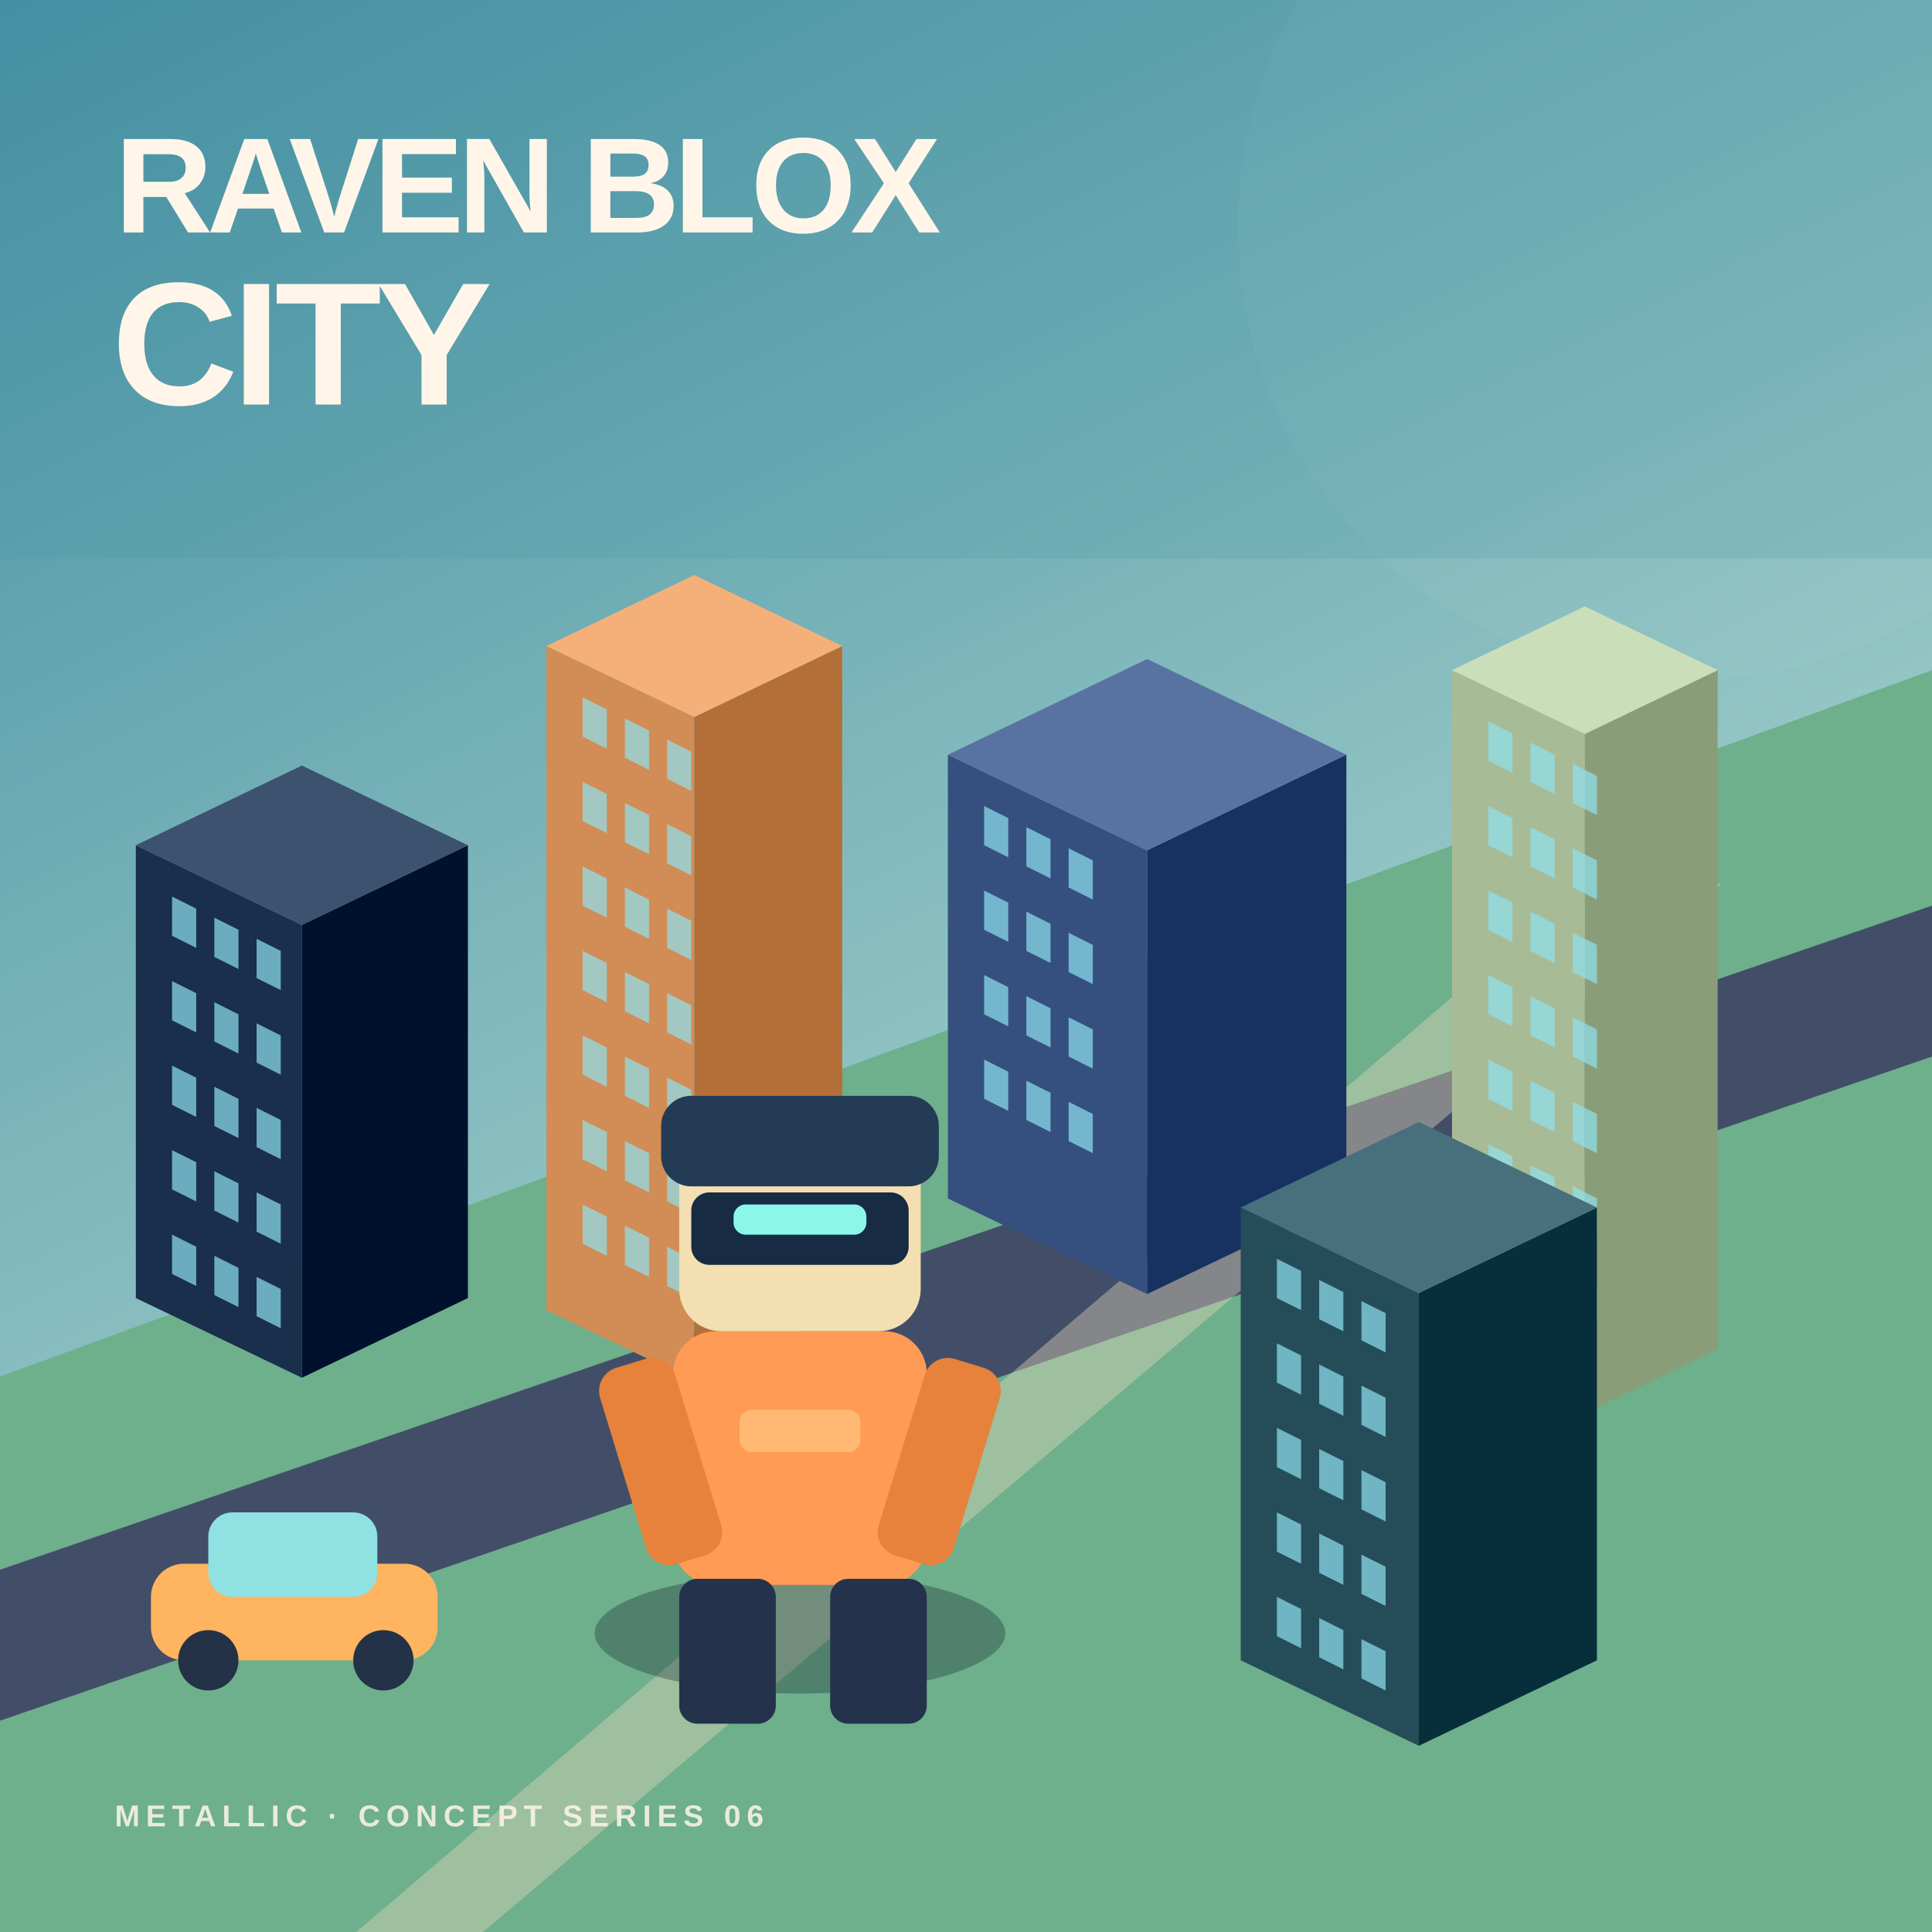
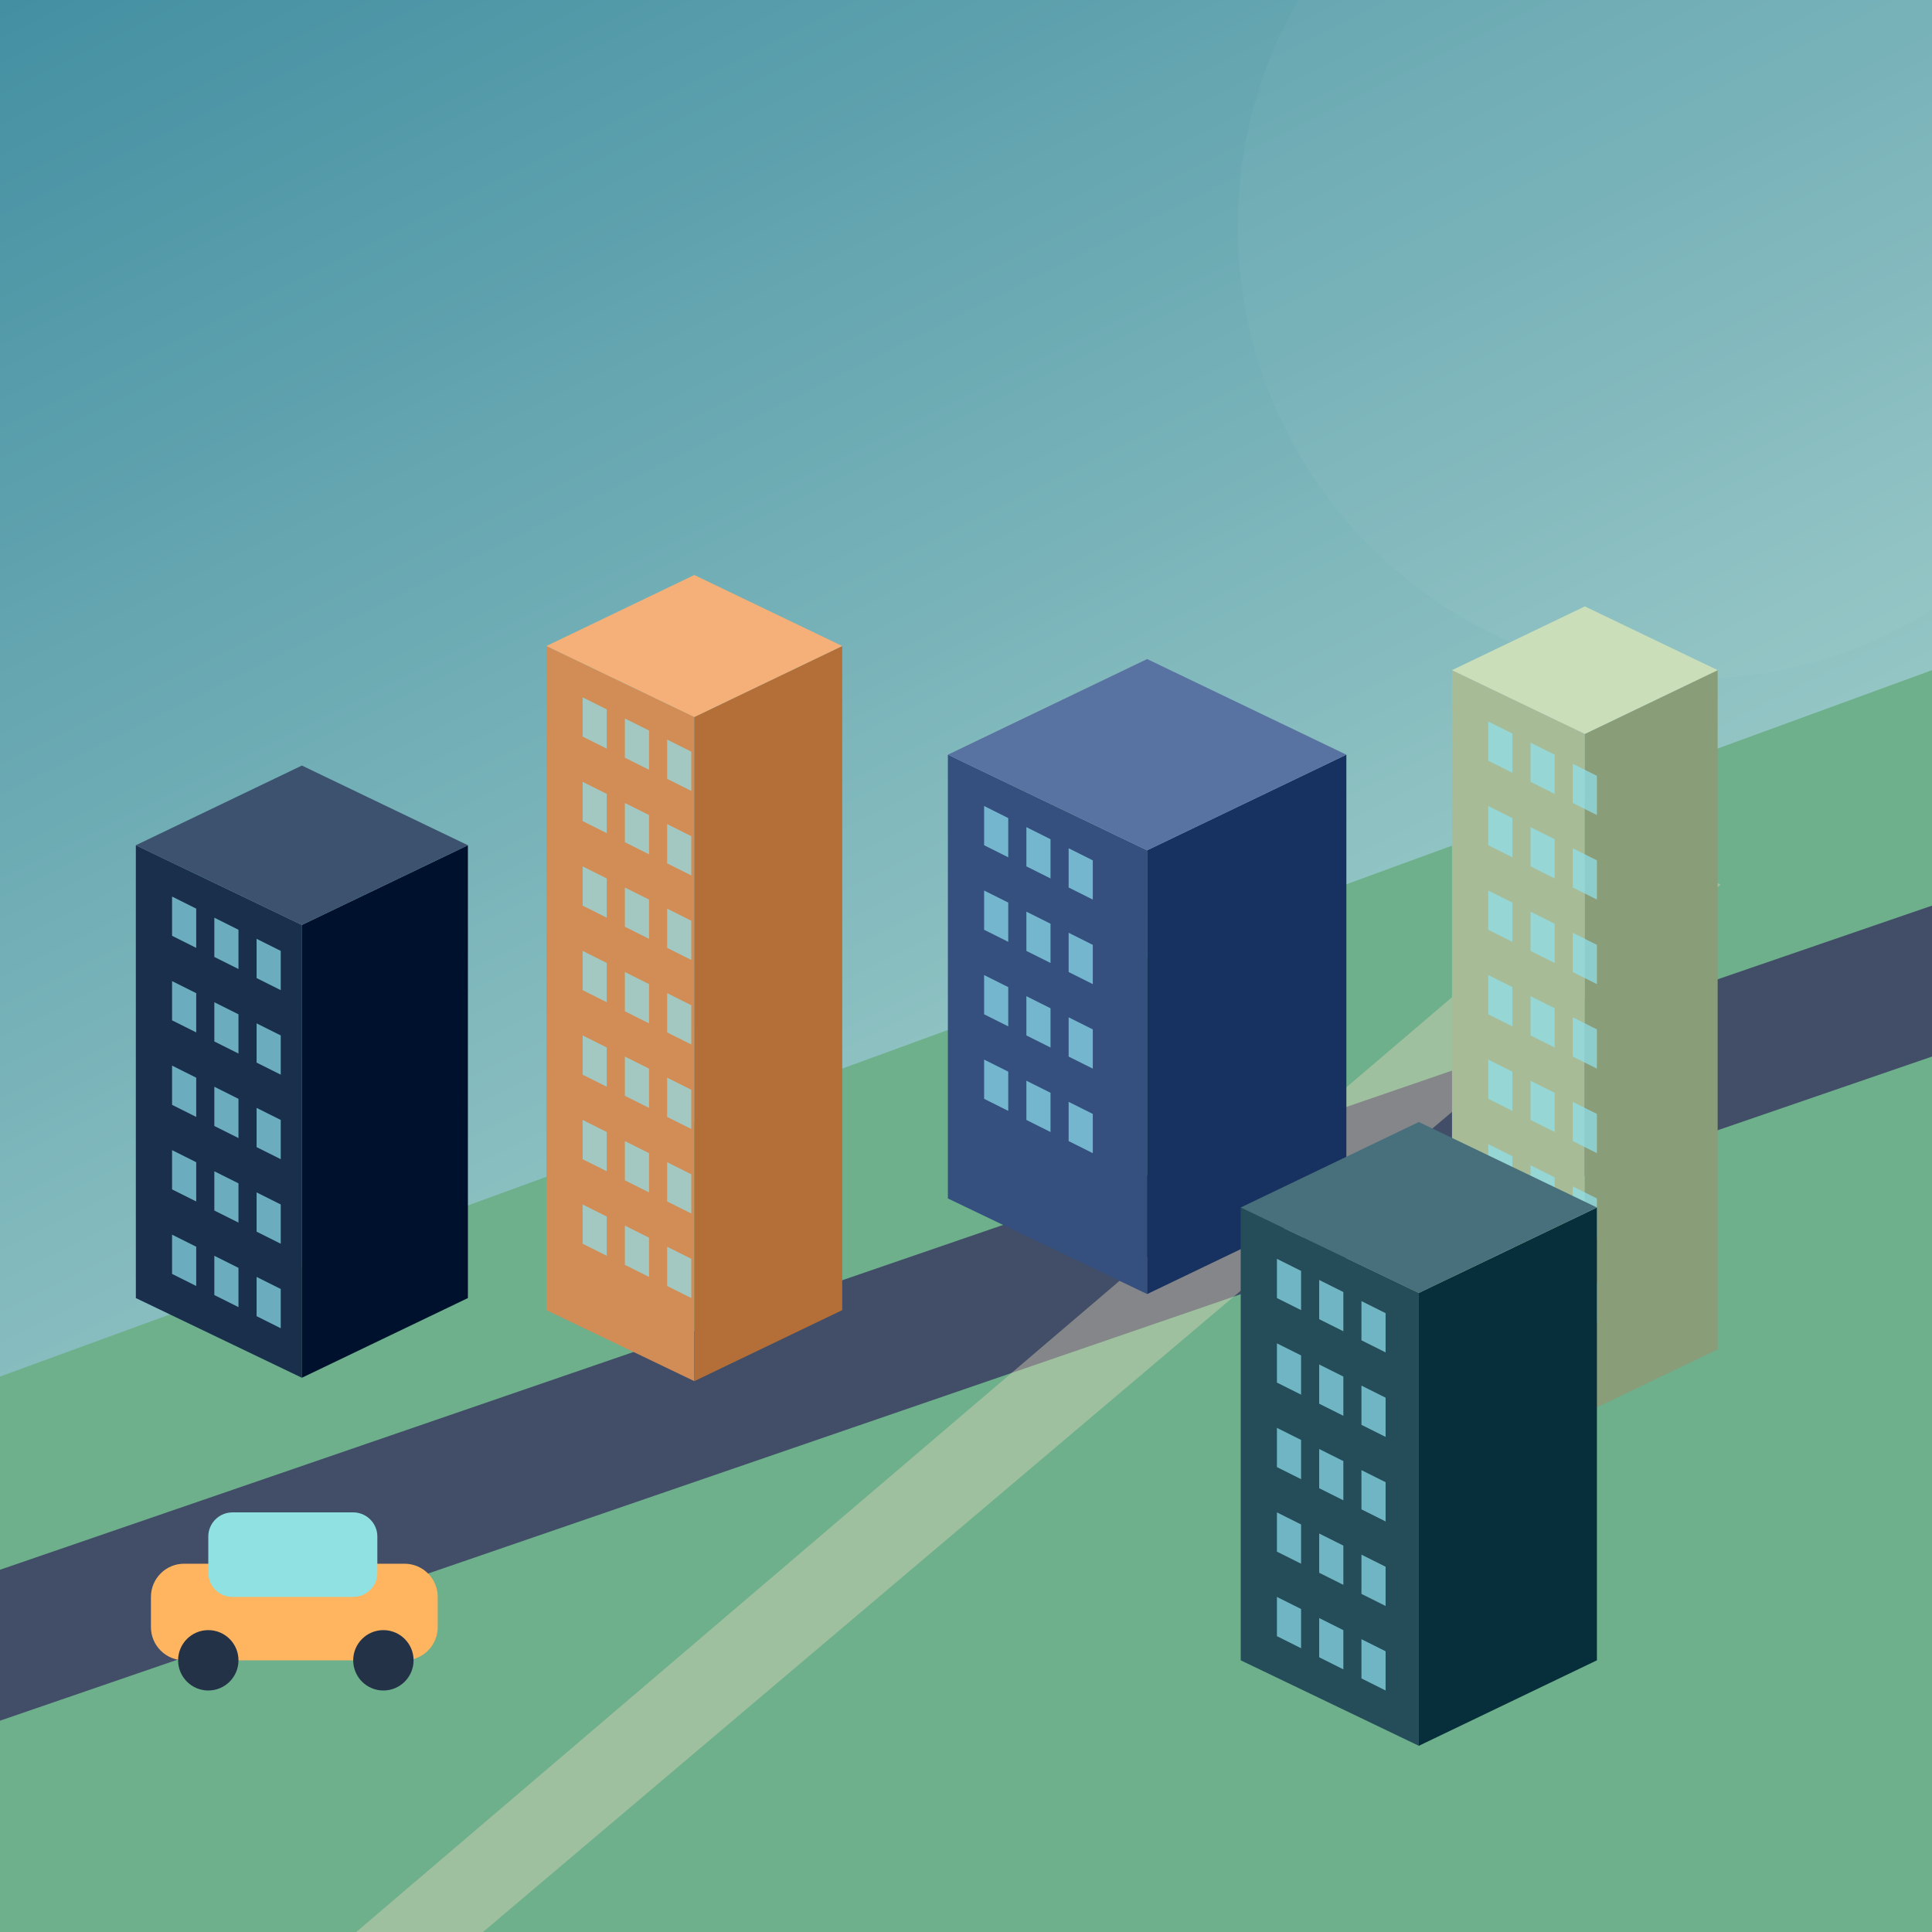
<svg xmlns="http://www.w3.org/2000/svg" viewBox="0 0 640 640" width="640" height="640">
  <defs>
    <linearGradient id="sky" x2=".5" y2="1">
      <stop stop-color="#438fa2" />
      <stop offset="1" stop-color="#badfd5" />
    </linearGradient>
    <radialGradient id="portal">
      <stop stop-color="#ffd1fb" />
      <stop offset=".5" stop-color="#b08cf7" />
      <stop offset="1" stop-color="#6052b1" />
    </radialGradient>
  </defs>
  <rect width="640" height="640" fill="url(#sky)" />
  <circle cx="560" cy="75" r="150" fill="#ffffff" opacity=".035" />
  <polygon points="0,456 640,222 640,640 0,640" fill="#6eaf8c" />
  <polygon points="0,520 640,300 640,350 0,570" fill="#424e67" />
  <polygon points="160,640 118,640 540,280 570,293" fill="#e5dabb" opacity=".4" />
  <polygon points="45,280 100,306.4 100,456.4 45,430" fill="#192f4b" />
  <polygon points="100,306.4 155,280 155,430 100,456.4" fill="#00112d" />
  <polygon points="100,253.6 155,280 100,306.4 45,280" fill="#3c526e" />
  <polygon points="57,297 65,301 65,314 57,310" fill="#8ee1ef" opacity=".7" />
  <polygon points="71,304 79,308 79,321 71,317" fill="#8ee1ef" opacity=".7" />
  <polygon points="85,311 93,315 93,328 85,324" fill="#8ee1ef" opacity=".7" />
  <polygon points="57,325 65,329 65,342 57,338" fill="#8ee1ef" opacity=".7" />
  <polygon points="71,332 79,336 79,349 71,345" fill="#8ee1ef" opacity=".7" />
  <polygon points="85,339 93,343 93,356 85,352" fill="#8ee1ef" opacity=".7" />
  <polygon points="57,353 65,357 65,370 57,366" fill="#8ee1ef" opacity=".7" />
  <polygon points="71,360 79,364 79,377 71,373" fill="#8ee1ef" opacity=".7" />
  <polygon points="85,367 93,371 93,384 85,380" fill="#8ee1ef" opacity=".7" />
  <polygon points="57,381 65,385 65,398 57,394" fill="#8ee1ef" opacity=".7" />
  <polygon points="71,388 79,392 79,405 71,401" fill="#8ee1ef" opacity=".7" />
  <polygon points="85,395 93,399 93,412 85,408" fill="#8ee1ef" opacity=".7" />
  <polygon points="57,409 65,413 65,426 57,422" fill="#8ee1ef" opacity=".7" />
  <polygon points="71,416 79,420 79,433 71,429" fill="#8ee1ef" opacity=".7" />
  <polygon points="85,423 93,427 93,440 85,436" fill="#8ee1ef" opacity=".7" />
  <polygon points="181,214 230,237.52 230,457.52 181,434" fill="#d18d55" />
  <polygon points="230,237.52 279,214 279,434 230,457.52" fill="#b36f37" />
  <polygon points="230,190.48 279,214 230,237.52 181,214" fill="#f4b078" />
  <polygon points="193,231 201,235 201,248 193,244" fill="#8ee1ef" opacity=".7" />
  <polygon points="207,238 215,242 215,255 207,251" fill="#8ee1ef" opacity=".7" />
  <polygon points="221,245 229,249 229,262 221,258" fill="#8ee1ef" opacity=".7" />
  <polygon points="193,259 201,263 201,276 193,272" fill="#8ee1ef" opacity=".7" />
  <polygon points="207,266 215,270 215,283 207,279" fill="#8ee1ef" opacity=".7" />
  <polygon points="221,273 229,277 229,290 221,286" fill="#8ee1ef" opacity=".7" />
  <polygon points="193,287 201,291 201,304 193,300" fill="#8ee1ef" opacity=".7" />
  <polygon points="207,294 215,298 215,311 207,307" fill="#8ee1ef" opacity=".7" />
  <polygon points="221,301 229,305 229,318 221,314" fill="#8ee1ef" opacity=".7" />
  <polygon points="193,315 201,319 201,332 193,328" fill="#8ee1ef" opacity=".7" />
  <polygon points="207,322 215,326 215,339 207,335" fill="#8ee1ef" opacity=".7" />
  <polygon points="221,329 229,333 229,346 221,342" fill="#8ee1ef" opacity=".7" />
  <polygon points="193,343 201,347 201,360 193,356" fill="#8ee1ef" opacity=".7" />
  <polygon points="207,350 215,354 215,367 207,363" fill="#8ee1ef" opacity=".7" />
  <polygon points="221,357 229,361 229,374 221,370" fill="#8ee1ef" opacity=".7" />
  <polygon points="193,371 201,375 201,388 193,384" fill="#8ee1ef" opacity=".7" />
  <polygon points="207,378 215,382 215,395 207,391" fill="#8ee1ef" opacity=".7" />
  <polygon points="221,385 229,389 229,402 221,398" fill="#8ee1ef" opacity=".7" />
  <polygon points="193,399 201,403 201,416 193,412" fill="#8ee1ef" opacity=".7" />
  <polygon points="207,406 215,410 215,423 207,419" fill="#8ee1ef" opacity=".7" />
  <polygon points="221,413 229,417 229,430 221,426" fill="#8ee1ef" opacity=".7" />
  <polygon points="314,250 380,281.68 380,428.68 314,397" fill="#35507e" />
  <polygon points="380,281.68 446,250 446,397 380,428.68" fill="#173260" />
  <polygon points="380,218.32 446,250 380,281.68 314,250" fill="#5873a1" />
  <polygon points="326,267 334,271 334,284 326,280" fill="#8ee1ef" opacity=".7" />
  <polygon points="340,274 348,278 348,291 340,287" fill="#8ee1ef" opacity=".7" />
  <polygon points="354,281 362,285 362,298 354,294" fill="#8ee1ef" opacity=".7" />
  <polygon points="326,295 334,299 334,312 326,308" fill="#8ee1ef" opacity=".7" />
  <polygon points="340,302 348,306 348,319 340,315" fill="#8ee1ef" opacity=".7" />
  <polygon points="354,309 362,313 362,326 354,322" fill="#8ee1ef" opacity=".7" />
  <polygon points="326,323 334,327 334,340 326,336" fill="#8ee1ef" opacity=".7" />
  <polygon points="340,330 348,334 348,347 340,343" fill="#8ee1ef" opacity=".7" />
  <polygon points="354,337 362,341 362,354 354,350" fill="#8ee1ef" opacity=".7" />
  <polygon points="326,351 334,355 334,368 326,364" fill="#8ee1ef" opacity=".7" />
  <polygon points="340,358 348,362 348,375 340,371" fill="#8ee1ef" opacity=".7" />
  <polygon points="354,365 362,369 362,382 354,378" fill="#8ee1ef" opacity=".7" />
  <polygon points="481,222 525,243.12 525,468.12 481,447" fill="#a8bb97" />
  <polygon points="525,243.12 569,222 569,447 525,468.12" fill="#8a9d79" />
  <polygon points="525,200.88 569,222 525,243.12 481,222" fill="#cbdeba" />
  <polygon points="493,239 501,243 501,256 493,252" fill="#8ee1ef" opacity=".7" />
  <polygon points="507,246 515,250 515,263 507,259" fill="#8ee1ef" opacity=".7" />
  <polygon points="521,253 529,257 529,270 521,266" fill="#8ee1ef" opacity=".7" />
  <polygon points="493,267 501,271 501,284 493,280" fill="#8ee1ef" opacity=".7" />
  <polygon points="507,274 515,278 515,291 507,287" fill="#8ee1ef" opacity=".7" />
  <polygon points="521,281 529,285 529,298 521,294" fill="#8ee1ef" opacity=".7" />
  <polygon points="493,295 501,299 501,312 493,308" fill="#8ee1ef" opacity=".7" />
  <polygon points="507,302 515,306 515,319 507,315" fill="#8ee1ef" opacity=".7" />
  <polygon points="521,309 529,313 529,326 521,322" fill="#8ee1ef" opacity=".7" />
  <polygon points="493,323 501,327 501,340 493,336" fill="#8ee1ef" opacity=".7" />
  <polygon points="507,330 515,334 515,347 507,343" fill="#8ee1ef" opacity=".7" />
  <polygon points="521,337 529,341 529,354 521,350" fill="#8ee1ef" opacity=".7" />
  <polygon points="493,351 501,355 501,368 493,364" fill="#8ee1ef" opacity=".7" />
  <polygon points="507,358 515,362 515,375 507,371" fill="#8ee1ef" opacity=".7" />
  <polygon points="521,365 529,369 529,382 521,378" fill="#8ee1ef" opacity=".7" />
  <polygon points="493,379 501,383 501,396 493,392" fill="#8ee1ef" opacity=".7" />
  <polygon points="507,386 515,390 515,403 507,399" fill="#8ee1ef" opacity=".7" />
  <polygon points="521,393 529,397 529,410 521,406" fill="#8ee1ef" opacity=".7" />
  <polygon points="493,407 501,411 501,424 493,420" fill="#8ee1ef" opacity=".7" />
  <polygon points="507,414 515,418 515,431 507,427" fill="#8ee1ef" opacity=".7" />
  <polygon points="521,421 529,425 529,438 521,434" fill="#8ee1ef" opacity=".7" />
  <polygon points="411,400 470,428.32 470,578.32 411,550" fill="#254d59" />
  <polygon points="470,428.32 529,400 529,550 470,578.32" fill="#072f3b" />
  <polygon points="470,371.68 529,400 470,428.32 411,400" fill="#48707c" />
  <polygon points="423,417 431,421 431,434 423,430" fill="#8ee1ef" opacity=".7" />
  <polygon points="437,424 445,428 445,441 437,437" fill="#8ee1ef" opacity=".7" />
  <polygon points="451,431 459,435 459,448 451,444" fill="#8ee1ef" opacity=".7" />
  <polygon points="423,445 431,449 431,462 423,458" fill="#8ee1ef" opacity=".7" />
  <polygon points="437,452 445,456 445,469 437,465" fill="#8ee1ef" opacity=".7" />
  <polygon points="451,459 459,463 459,476 451,472" fill="#8ee1ef" opacity=".7" />
  <polygon points="423,473 431,477 431,490 423,486" fill="#8ee1ef" opacity=".7" />
  <polygon points="437,480 445,484 445,497 437,493" fill="#8ee1ef" opacity=".7" />
  <polygon points="451,487 459,491 459,504 451,500" fill="#8ee1ef" opacity=".7" />
  <polygon points="423,501 431,505 431,518 423,514" fill="#8ee1ef" opacity=".7" />
  <polygon points="437,508 445,512 445,525 437,521" fill="#8ee1ef" opacity=".7" />
  <polygon points="451,515 459,519 459,532 451,528" fill="#8ee1ef" opacity=".7" />
  <polygon points="423,529 431,533 431,546 423,542" fill="#8ee1ef" opacity=".7" />
  <polygon points="437,536 445,540 445,553 437,549" fill="#8ee1ef" opacity=".7" />
  <polygon points="451,543 459,547 459,560 451,556" fill="#8ee1ef" opacity=".7" />
-   <g transform="translate(265 433) scale(2)">
-     <ellipse cx="0" cy="54" rx="34" ry="10" fill="#091324" opacity=".3" />
-     <rect x="-21" y="4" width="42" height="42" rx="7" fill="#ff9b54" />
-     <rect x="-20" y="45" width="16" height="24" rx="3" fill="#24324c" />
-     <rect x="5" y="45" width="16" height="24" rx="3" fill="#24324c" />
-     <g transform="rotate(-17 -20 10)">
-       <rect x="-34" y="7" width="13" height="34" rx="4" fill="#e6823b" />
-     </g>
-     <g transform="rotate(17 20 10)">
-       <rect x="21" y="7" width="13" height="34" rx="4" fill="#e6823b" />
-     </g>
-     <rect x="-20" y="-31" width="40" height="35" rx="7" fill="#f3dfb1" />
-     <rect x="-23" y="-35" width="46" height="15" rx="5" fill="#233b55" />
-     <rect x="-18" y="-19" width="36" height="12" rx="3" fill="#172b43" />
-     <rect x="-11" y="-17" width="22" height="5" rx="2" fill="#8af7e8" />
-     <rect x="-10" y="17" width="20" height="7" rx="2" fill="#ffb972" />
-   </g>
  <rect x="50" y="518" width="95" height="32" rx="11" fill="#ffb45f" />
  <rect x="69" y="501" width="56" height="28" rx="8" fill="#90e1e2" />
  <circle cx="69" cy="550" r="10" fill="#243247" />
  <circle cx="127" cy="550" r="10" fill="#243247" />
-   <rect width="640" height="185" fill="#438fa2" opacity=".18" />
-   <g fill="#fff6e9" font-family="Segoe UI,Arial,sans-serif" font-weight="950" letter-spacing="-2">
-     <text x="38" y="77" font-size="45">RAVEN BLOX</text>
-     <text x="37" y="134" font-size="58">CITY</text>
-   </g>
-   <g font-family="Segoe UI,Arial,sans-serif" font-weight="700" letter-spacing="2" font-size="10" fill="#fff6e9" opacity=".85">
-     <text x="38" y="605">METALLIC · CONCEPT SERIES 06</text>
-   </g>
</svg>
